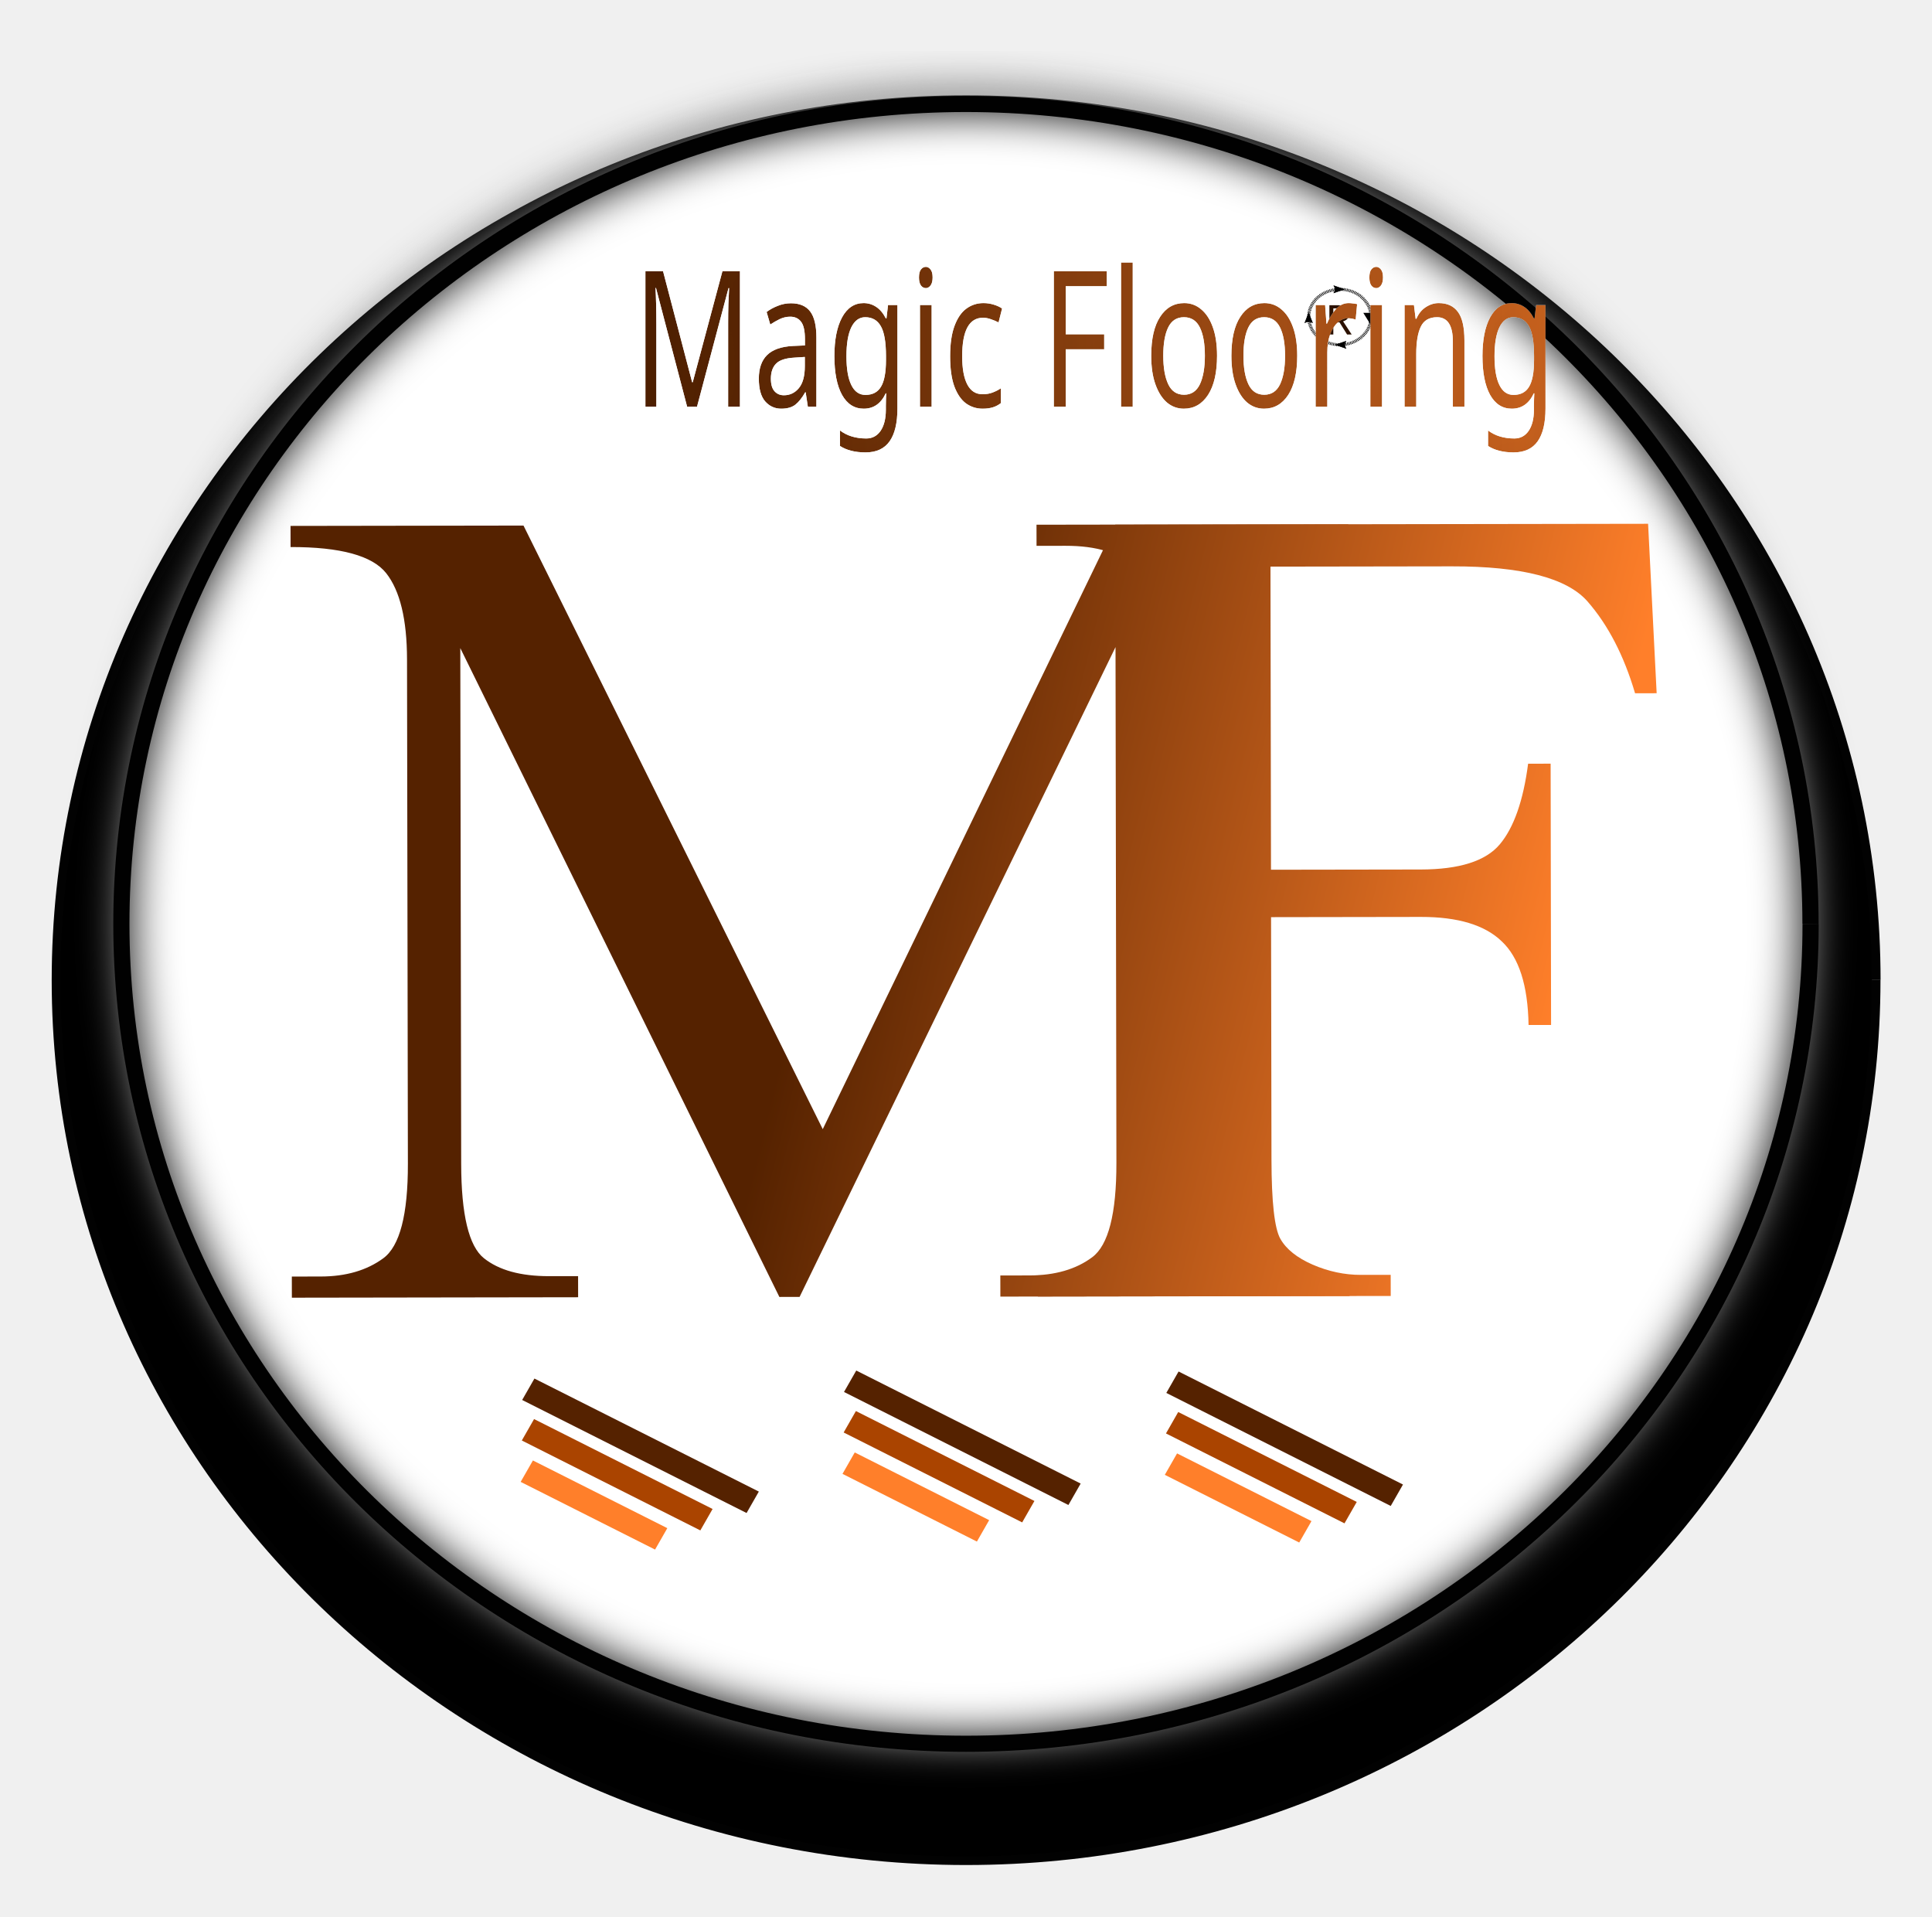
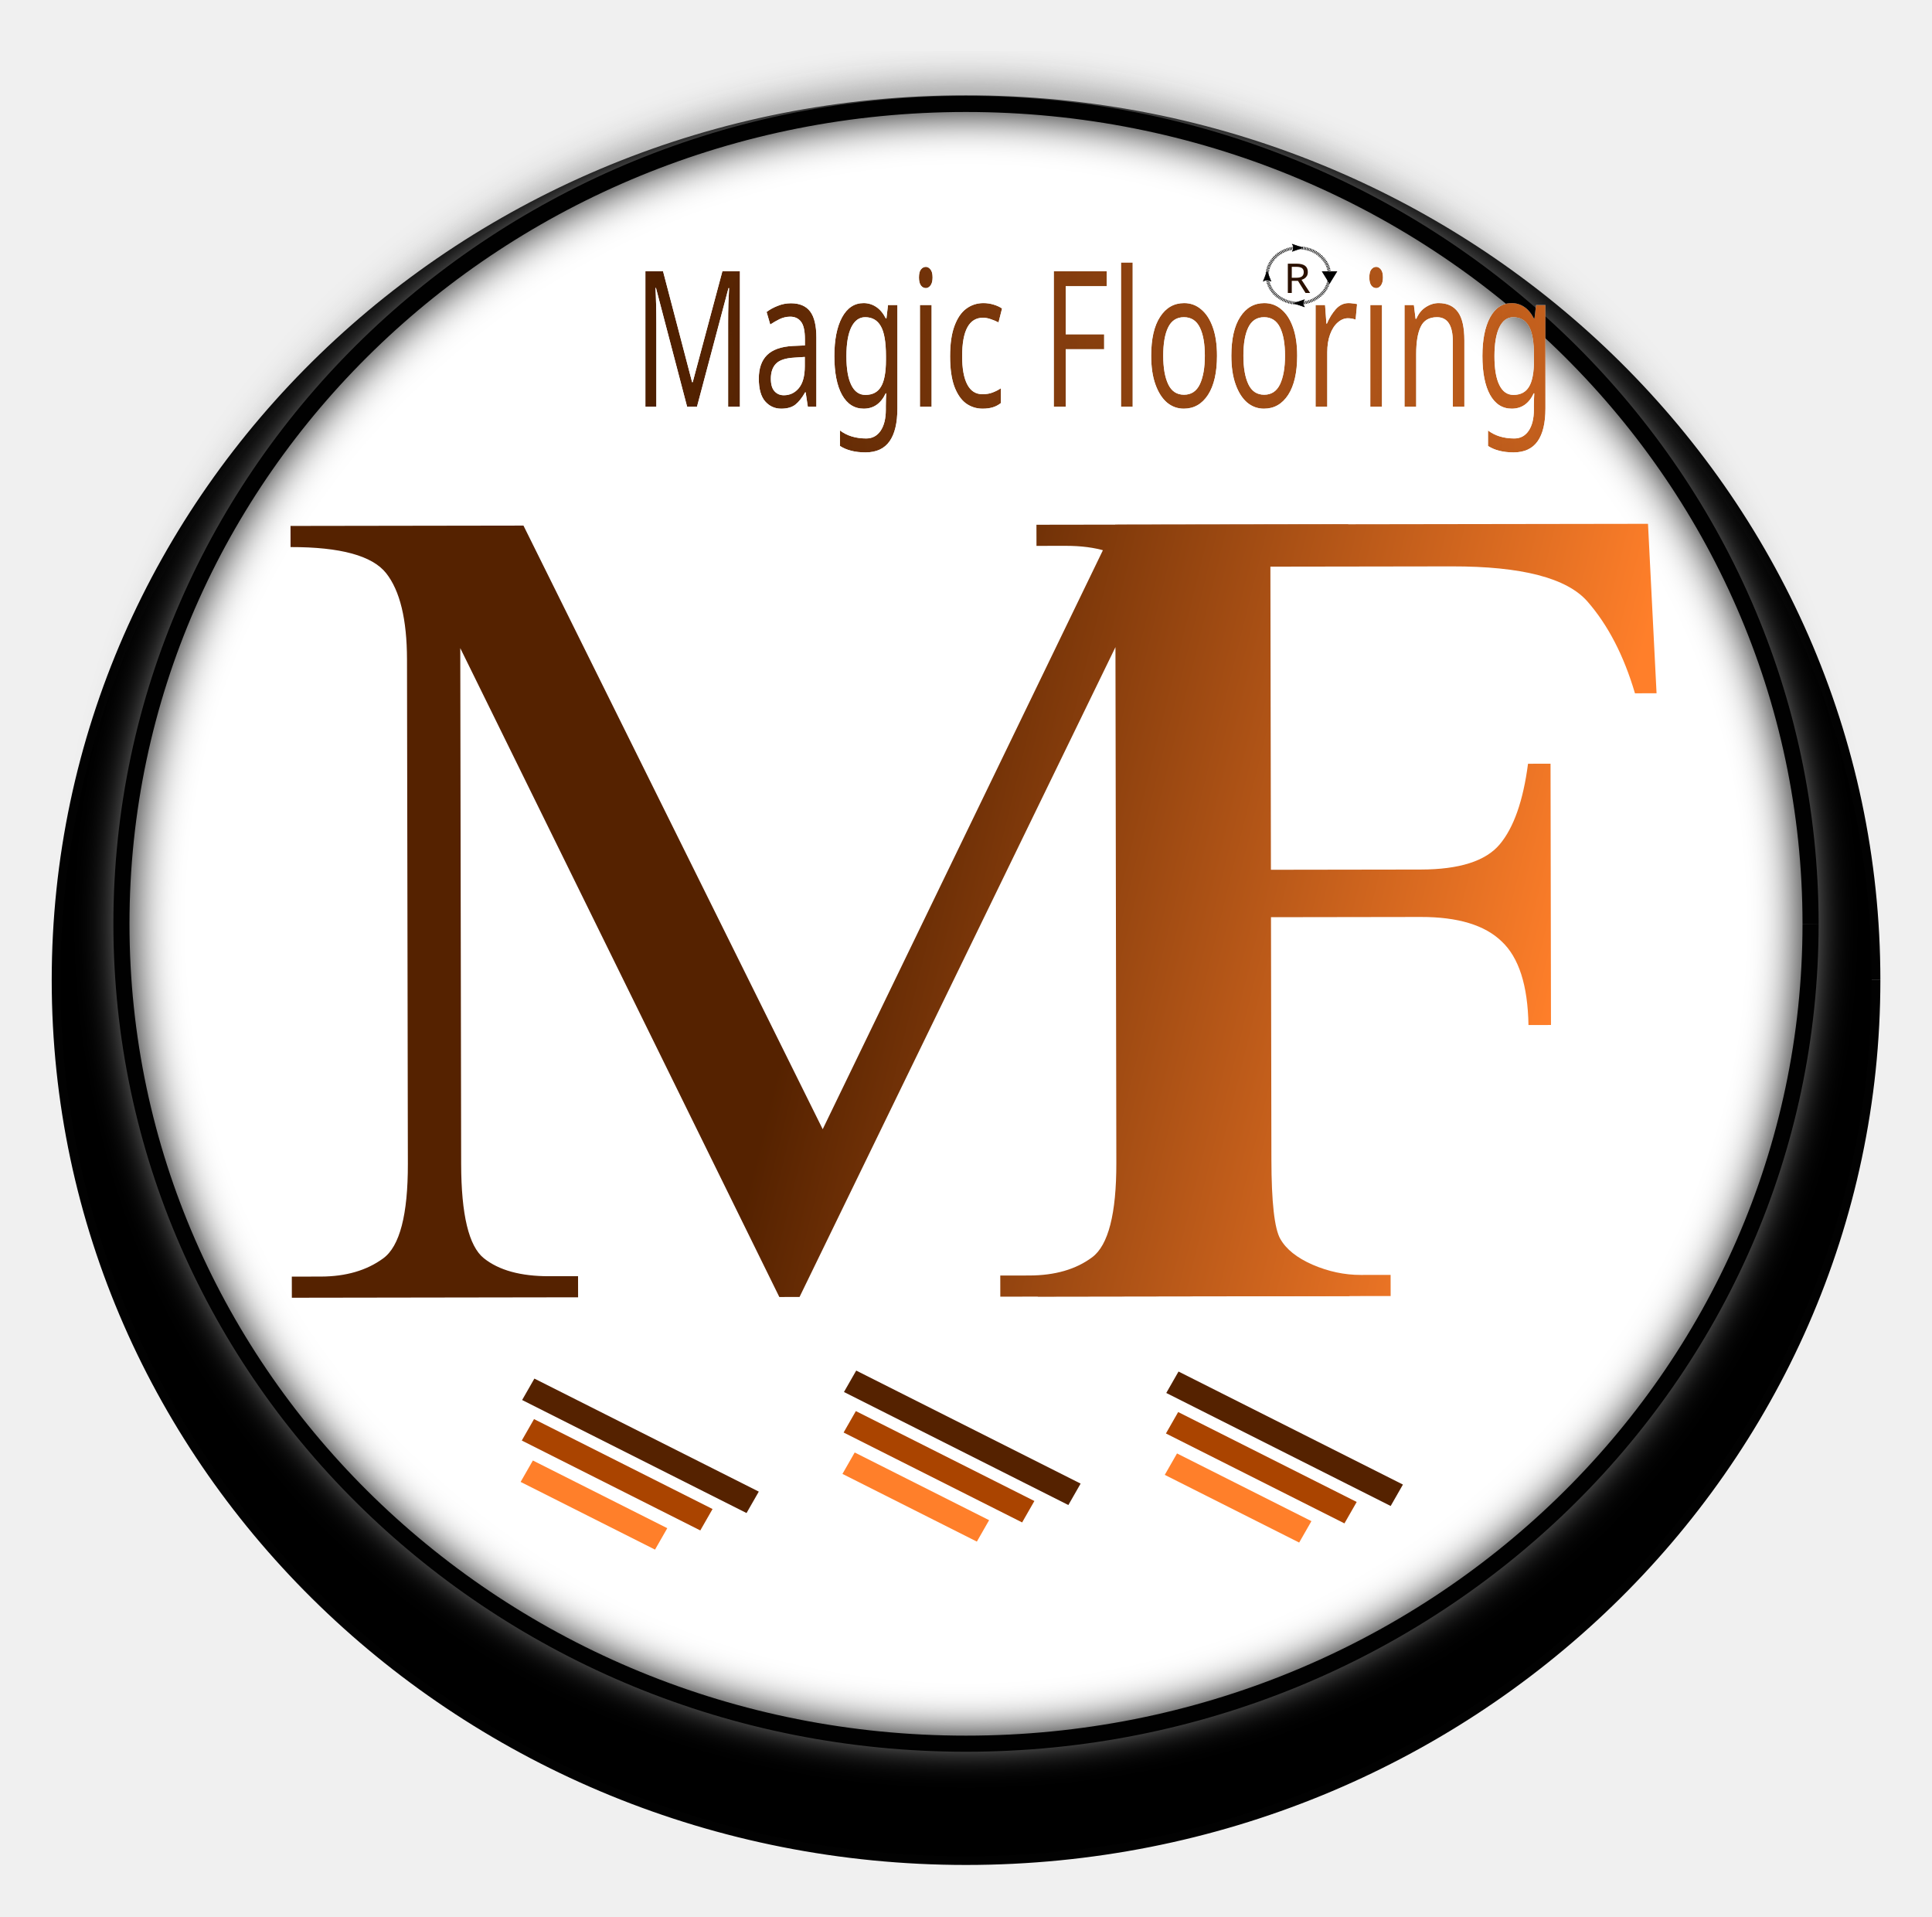
<svg xmlns="http://www.w3.org/2000/svg" xmlns:xlink="http://www.w3.org/1999/xlink" width="74.837" height="74.224" version="1.1" viewBox="0 0 19.8 19.639">
  <defs>
    <marker id="TriangleOutM" overflow="visible" orient="auto">
      <path transform="scale(.4)" d="m5.77 0-8.65 5v-10z" fill-rule="evenodd" stroke="#000" stroke-width="1pt" />
    </marker>
    <marker id="Arrow2Send" overflow="visible" orient="auto">
      <path transform="matrix(-.3 0 0 -.3 .69 0)" d="m8.719 4.034-10.926-4.018 10.926-4.018c-1.746 2.372-1.735 5.617 0 8.035z" fill-opacity=".992" fill-rule="evenodd" stroke="#000" stroke-linejoin="round" stroke-opacity=".992" stroke-width=".625" />
    </marker>
    <linearGradient id="linearGradient836">
      <stop stop-color="#ff7f2a" offset="0" />
      <stop stop-color="#520" offset="1" />
    </linearGradient>
    <linearGradient id="linearGradient838" x1="130.35" x2="69.548" y1="119.13" y2="104.99" gradientUnits="userSpaceOnUse" xlink:href="#linearGradient836" />
    <filter id="filter2904" x="-.033" y="-.032" width="1.066" height="1.064" color-interpolation-filters="sRGB">
      <feGaussianBlur stdDeviation="1.638" />
    </filter>
    <linearGradient id="linearGradient1208" x1="126.12" x2="33.426" y1="31.036" y2="30.514" gradientTransform="matrix(1.6085,0,0,1.6085,-10.019,-25.091)" gradientUnits="userSpaceOnUse" xlink:href="#linearGradient836" />
    <filter id="filter1224" color-interpolation-filters="sRGB">
      <feMorphology in="SourceAlpha" radius="4.3" result="result91" />
      <feComposite in="SourceGraphic" in2="result91" operator="out" />
      <feGaussianBlur result="result0" stdDeviation="1.2" />
      <feDiffuseLighting>
        <feDistantLight azimuth="225" elevation="66" />
      </feDiffuseLighting>
      <feBlend in2="SourceGraphic" mode="multiply" />
      <feComposite in2="SourceAlpha" operator="in" />
    </filter>
  </defs>
-   <g transform="matrix(1.005 0 0 .99996 -.12447 -.26455)">
-     <text x="282.858" y="-32.429" fill="#000000" font-family="sans-serif" font-size="10.632px" letter-spacing="0px" stroke-width=".266" word-spacing="0px" style="line-height:1.25" xml:space="preserve">
-       <tspan x="282.858" y="-22.729" stroke-width=".266" />
-     </text>
-     <path d="m19.212 10.308a9.237 8.979 0 0 1-9.236 8.979 9.237 8.979 0 0 1-9.237-8.978 9.237 8.979 0 0 1 9.236-8.979 9.237 8.979 0 0 1 9.238 8.977" fill-rule="evenodd" stroke="#000" stroke-linejoin="round" stroke-opacity=".992" stroke-width=".177" />
-     <g transform="translate(-.14299)">
-       <path transform="matrix(.14445 0 0 .1362 -4.3599 -18.135)" d="m159.85 204.59a59.628 61.683 0 0 1-59.626 61.683 59.628 61.683 0 0 1-59.631-61.678 59.628 61.683 0 0 1 59.621-61.688 59.628 61.683 0 0 1 59.636 61.672" fill="#fff" fill-rule="evenodd" filter="url(#filter2904)" stroke="#000" stroke-linejoin="round" stroke-opacity=".992" stroke-width="1.177" />
-     </g>
-     <g transform="matrix(.12141 -.00018485 .00019604 .11447 .092839 -2.8451)" fill="url(#linearGradient838)" stroke-width="3.952" style="font-feature-settings:normal;font-variant-caps:normal;font-variant-ligatures:normal;font-variant-numeric:normal" aria-label="MF">
-       <path d="m113.38 143.37h-29.333v-1.891h2.432q3.242 0 5.288-1.621 2.046-1.621 2.046-8.453v-46.161l-26.631 58.126h-1.698l-26.708-58.126v46.161q0 6.832 1.891 8.453t5.481 1.621h2.432v1.891h-24.045v-1.891h2.432q3.165 0 5.249-1.621t2.084-8.453v-45.157q0-5.365-1.737-7.719t-8.028-2.354v-1.891h19.568l25.049 54.073 24.663-54.073h19.568v1.891h-2.393q-3.204 0-5.288 1.66-2.084 1.621-2.084 8.414v45.157q0 6.754 1.891 8.414 1.93 1.66 5.481 1.66h2.393z" style="font-feature-settings:normal;font-variant-caps:normal;font-variant-ligatures:normal;font-variant-numeric:normal" />
-       <path d="m139.26 89.447h-1.814q-1.389-5.056-3.975-8.221-2.586-3.165-11.386-3.165h-15.245v27.133h12.582q4.863 0 6.638-2.239t2.393-7.217h1.891v23.389h-1.891q-0.077-5.326-2.239-7.488-2.123-2.2-6.793-2.2h-12.582v21.691q0 5.712 0.733 7.102 0.733 1.389 2.702 2.316 2.007 0.926 4.053 0.926h2.509v1.891h-29.642v-1.891h2.432q4.709 0 6.06-2.239 1.389-2.277 1.389-8.105v-44.617q0-6.561-1.775-8.453-1.737-1.891-5.674-1.891h-2.432v-1.891h51.371z" style="font-feature-settings:normal;font-variant-caps:normal;font-variant-ligatures:normal;font-variant-numeric:normal" />
-     </g>
-     <g transform="matrix(-.026505 .0012378 -.0013127 -.024992 16.211 20.033)">
-       <g transform="translate(35.417)" fill-rule="evenodd">
-         <g transform="matrix(.23842 0 0 .23842 17.188 124.47)">
-           <rect transform="rotate(31.059)" x="150.72" y="164.74" width="410.51" height="41.773" ry="0" fill="#520" />
-           <rect transform="rotate(31.059)" x="202.25" y="103.17" width="326.57" height="41.758" ry="0" fill="#a40" />
-           <rect transform="rotate(31.059)" x="250.97" y="39.642" width="245.87" height="41.758" ry="0" fill="#ff7f2a" />
-         </g>
-         <g transform="matrix(.23842 0 0 .23842 140.88 130.99)">
-           <rect transform="rotate(31.059)" x="150.72" y="164.74" width="410.51" height="41.773" ry="0" fill="#520" />
-           <rect transform="rotate(31.059)" x="202.25" y="103.17" width="326.57" height="41.758" ry="0" fill="#a40" />
-           <rect transform="rotate(31.059)" x="250.97" y="39.642" width="245.87" height="41.758" ry="0" fill="#ff7f2a" />
-         </g>
-         <g transform="matrix(.23842 0 0 .23842 264.57 133.83)">
-           <rect transform="rotate(31.059)" x="150.72" y="164.74" width="410.51" height="41.773" ry="0" fill="#520" />
-           <rect transform="rotate(31.059)" x="202.25" y="103.17" width="326.57" height="41.758" ry="0" fill="#a40" />
-           <rect transform="rotate(31.059)" x="250.97" y="39.642" width="245.87" height="41.758" ry="0" fill="#ff7f2a" />
-         </g>
+   <text transform="scale(1.0025 .99751)" x="283.429" y="-32.774" fill="#000000" font-family="sans-serif" font-size="10.658px" letter-spacing="0px" stroke-width=".266" word-spacing="0px" style="line-height:1.25" xml:space="preserve">
+     <tspan x="283.429" y="-23.05" stroke-width=".266" />
+   </text>
+   <path d="m19.183 10.043a9.283 8.978 0 0 1-9.282 8.978 9.283 8.978 0 0 1-9.283-8.977 9.283 8.978 0 0 1 9.281-8.979 9.283 8.978 0 0 1 9.284 8.977" fill-rule="evenodd" stroke="#000" stroke-linejoin="round" stroke-opacity=".992" stroke-width=".177" />
+   <g transform="matrix(1.005 0 0 .99996 -.26817 -.26455)">
+     <path transform="matrix(.14445 0 0 .1362 -4.3599 -18.135)" d="m159.85 204.59a59.628 61.683 0 0 1-59.626 61.683 59.628 61.683 0 0 1-59.631-61.678 59.628 61.683 0 0 1 59.621-61.688 59.628 61.683 0 0 1 59.636 61.672" fill="#fff" fill-rule="evenodd" filter="url(#filter2904)" stroke="#000" stroke-linejoin="round" stroke-opacity=".992" stroke-width="1.177" />
+   </g>
+   <g transform="matrix(.12201 -.00018484 .00019701 .11447 -.031172 -3.1096)" fill="url(#linearGradient838)" stroke-width="3.952" style="font-feature-settings:normal;font-variant-caps:normal;font-variant-ligatures:normal;font-variant-numeric:normal" aria-label="MF">
+     <path d="m113.38 143.37h-29.333v-1.891h2.432q3.242 0 5.288-1.621 2.046-1.621 2.046-8.453v-46.161l-26.631 58.126h-1.698l-26.708-58.126v46.161q0 6.832 1.891 8.453t5.481 1.621h2.432v1.891h-24.045v-1.891h2.432q3.165 0 5.249-1.621t2.084-8.453v-45.157q0-5.365-1.737-7.719t-8.028-2.354v-1.891h19.568l25.049 54.073 24.663-54.073h19.568v1.891h-2.393q-3.204 0-5.288 1.66-2.084 1.621-2.084 8.414v45.157q0 6.754 1.891 8.414 1.93 1.66 5.481 1.66h2.393z" style="font-feature-settings:normal;font-variant-caps:normal;font-variant-ligatures:normal;font-variant-numeric:normal" />
+     <path d="m139.26 89.447h-1.814q-1.389-5.056-3.975-8.221-2.586-3.165-11.386-3.165h-15.245v27.133h12.582q4.863 0 6.638-2.239t2.393-7.217h1.891v23.389h-1.891q-0.077-5.326-2.239-7.488-2.123-2.2-6.793-2.2h-12.582v21.691q0 5.712 0.733 7.102 0.733 1.389 2.702 2.316 2.007 0.926 4.053 0.926h2.509v1.891h-29.642v-1.891h2.432q4.709 0 6.06-2.239 1.389-2.277 1.389-8.105v-44.617q0-6.561-1.775-8.453-1.737-1.891-5.674-1.891h-2.432v-1.891h51.371z" style="font-feature-settings:normal;font-variant-caps:normal;font-variant-ligatures:normal;font-variant-numeric:normal" />
+   </g>
+   <g transform="matrix(-.026637 .0012377 -.0013192 -.024991 16.167 19.768)">
+     <g transform="translate(35.417)" fill-rule="evenodd">
+       <g transform="matrix(.23842 0 0 .23842 17.188 124.47)">
+         <rect transform="rotate(31.059)" x="150.72" y="164.74" width="410.51" height="41.773" ry="0" fill="#520" />
+         <rect transform="rotate(31.059)" x="202.25" y="103.17" width="326.57" height="41.758" ry="0" fill="#a40" />
+         <rect transform="rotate(31.059)" x="250.97" y="39.642" width="245.87" height="41.758" ry="0" fill="#ff7f2a" />
+       </g>
+       <g transform="matrix(.23842 0 0 .23842 140.88 130.99)">
+         <rect transform="rotate(31.059)" x="150.72" y="164.74" width="410.51" height="41.773" ry="0" fill="#520" />
+         <rect transform="rotate(31.059)" x="202.25" y="103.17" width="326.57" height="41.758" ry="0" fill="#a40" />
+         <rect transform="rotate(31.059)" x="250.97" y="39.642" width="245.87" height="41.758" ry="0" fill="#ff7f2a" />
+       </g>
+       <g transform="matrix(.23842 0 0 .23842 264.57 133.83)">
+         <rect transform="rotate(31.059)" x="150.72" y="164.74" width="410.51" height="41.773" ry="0" fill="#520" />
+         <rect transform="rotate(31.059)" x="202.25" y="103.17" width="326.57" height="41.758" ry="0" fill="#a40" />
+         <rect transform="rotate(31.059)" x="250.97" y="39.642" width="245.87" height="41.758" ry="0" fill="#ff7f2a" />
      </g>
    </g>
-     <path d="m18.588 9.731a8.613 8.402 0 0 1-8.613 8.402 8.613 8.402 0 0 1-8.614-8.401 8.613 8.402 0 0 1 8.612-8.402 8.613 8.402 0 0 1 8.614 8.4" fill="none" stroke="#000" stroke-linejoin="round" stroke-opacity=".992" stroke-width=".165" />
-     <g transform="matrix(.042197 0 0 .039788 7.5521 2.1604)">
-       <text x="144.198" y="38.502" fill="#2b1100" font-family="sans-serif" font-size="10.583px" letter-spacing="0px" stroke-width=".265" word-spacing="0px" style="line-height:1.25" xml:space="preserve">
-         <tspan x="144.198" y="38.502" fill="#2b1100" stroke-width=".265">R</tspan>
-       </text>
-       <path d="m155.31 34.004a7.541 7.144 0 0 1-7.54 7.144 7.541 7.144 0 0 1-7.541-7.143 7.541 7.144 0 0 1 7.54-7.144 7.541 7.144 0 0 1 7.542 7.143" fill="none" marker-end="url(#TriangleOutM)" marker-mid="url(#Arrow2Send)" stroke="#000" stroke-dasharray="0.191, 0.191" stroke-dashoffset="5.737" stroke-opacity=".992" stroke-width=".765" />
-     </g>
-     <text transform="matrix(.079411 0 0 .11426 3.3696 1.3151)" x="40.349" y="27.286" fill="url(#linearGradient1208)" filter="url(#filter1224)" font-family="Aparajita" font-size="17.023px" letter-spacing="0px" stroke-width=".426" word-spacing="0px" style="font-feature-settings:normal;font-variant-caps:normal;font-variant-ligatures:normal;font-variant-numeric:normal;line-height:1.25" xml:space="preserve">
-       <tspan x="40.349" y="27.286" fill="url(#linearGradient1208)" font-family="Aparajita" font-size="17.023px" stroke-width=".426" style="font-feature-settings:normal;font-variant-caps:normal;font-variant-ligatures:normal;font-variant-numeric:normal">Magic Flooring</tspan>
+   </g>
+   <path d="m18.556 9.466a8.656 8.401 0 0 1-8.656 8.401 8.656 8.401 0 0 1-8.656-8.4 8.656 8.401 0 0 1 8.655-8.402 8.656 8.401 0 0 1 8.657 8.4" fill="none" stroke="#000" stroke-linejoin="round" stroke-opacity=".992" stroke-width=".165" />
+   <g transform="matrix(.042407 0 0 .039786 7.0397 1.4703)">
+     <text x="144.198" y="38.502" fill="#2b1100" font-family="sans-serif" font-size="10.583px" letter-spacing="0px" stroke-width=".265" word-spacing="0px" style="line-height:1.25" xml:space="preserve">
+       <tspan x="144.198" y="38.502" fill="#2b1100" stroke-width=".265">R</tspan>
    </text>
+     <path d="m155.31 34.004a7.541 7.144 0 0 1-7.54 7.144 7.541 7.144 0 0 1-7.541-7.143 7.541 7.144 0 0 1 7.54-7.144 7.541 7.144 0 0 1 7.542 7.143" fill="none" marker-end="url(#TriangleOutM)" marker-mid="url(#Arrow2Send)" stroke="#000" stroke-dasharray="0.191, 0.191" stroke-dashoffset="5.737" stroke-opacity=".992" stroke-width=".765" />
  </g>
+   <text transform="matrix(.079805 0 0 .11425 3.2619 1.0505)" x="40.349" y="27.286" fill="url(#linearGradient1208)" filter="url(#filter1224)" font-family="Aparajita" font-size="17.023px" letter-spacing="0px" stroke-width=".426" word-spacing="0px" style="font-feature-settings:normal;font-variant-caps:normal;font-variant-ligatures:normal;font-variant-numeric:normal;line-height:1.25" xml:space="preserve">
+     <tspan x="40.349" y="27.286" fill="url(#linearGradient1208)" font-family="Aparajita" font-size="17.023px" stroke-width=".426" style="font-feature-settings:normal;font-variant-caps:normal;font-variant-ligatures:normal;font-variant-numeric:normal">Magic Flooring</tspan>
+   </text>
</svg>
